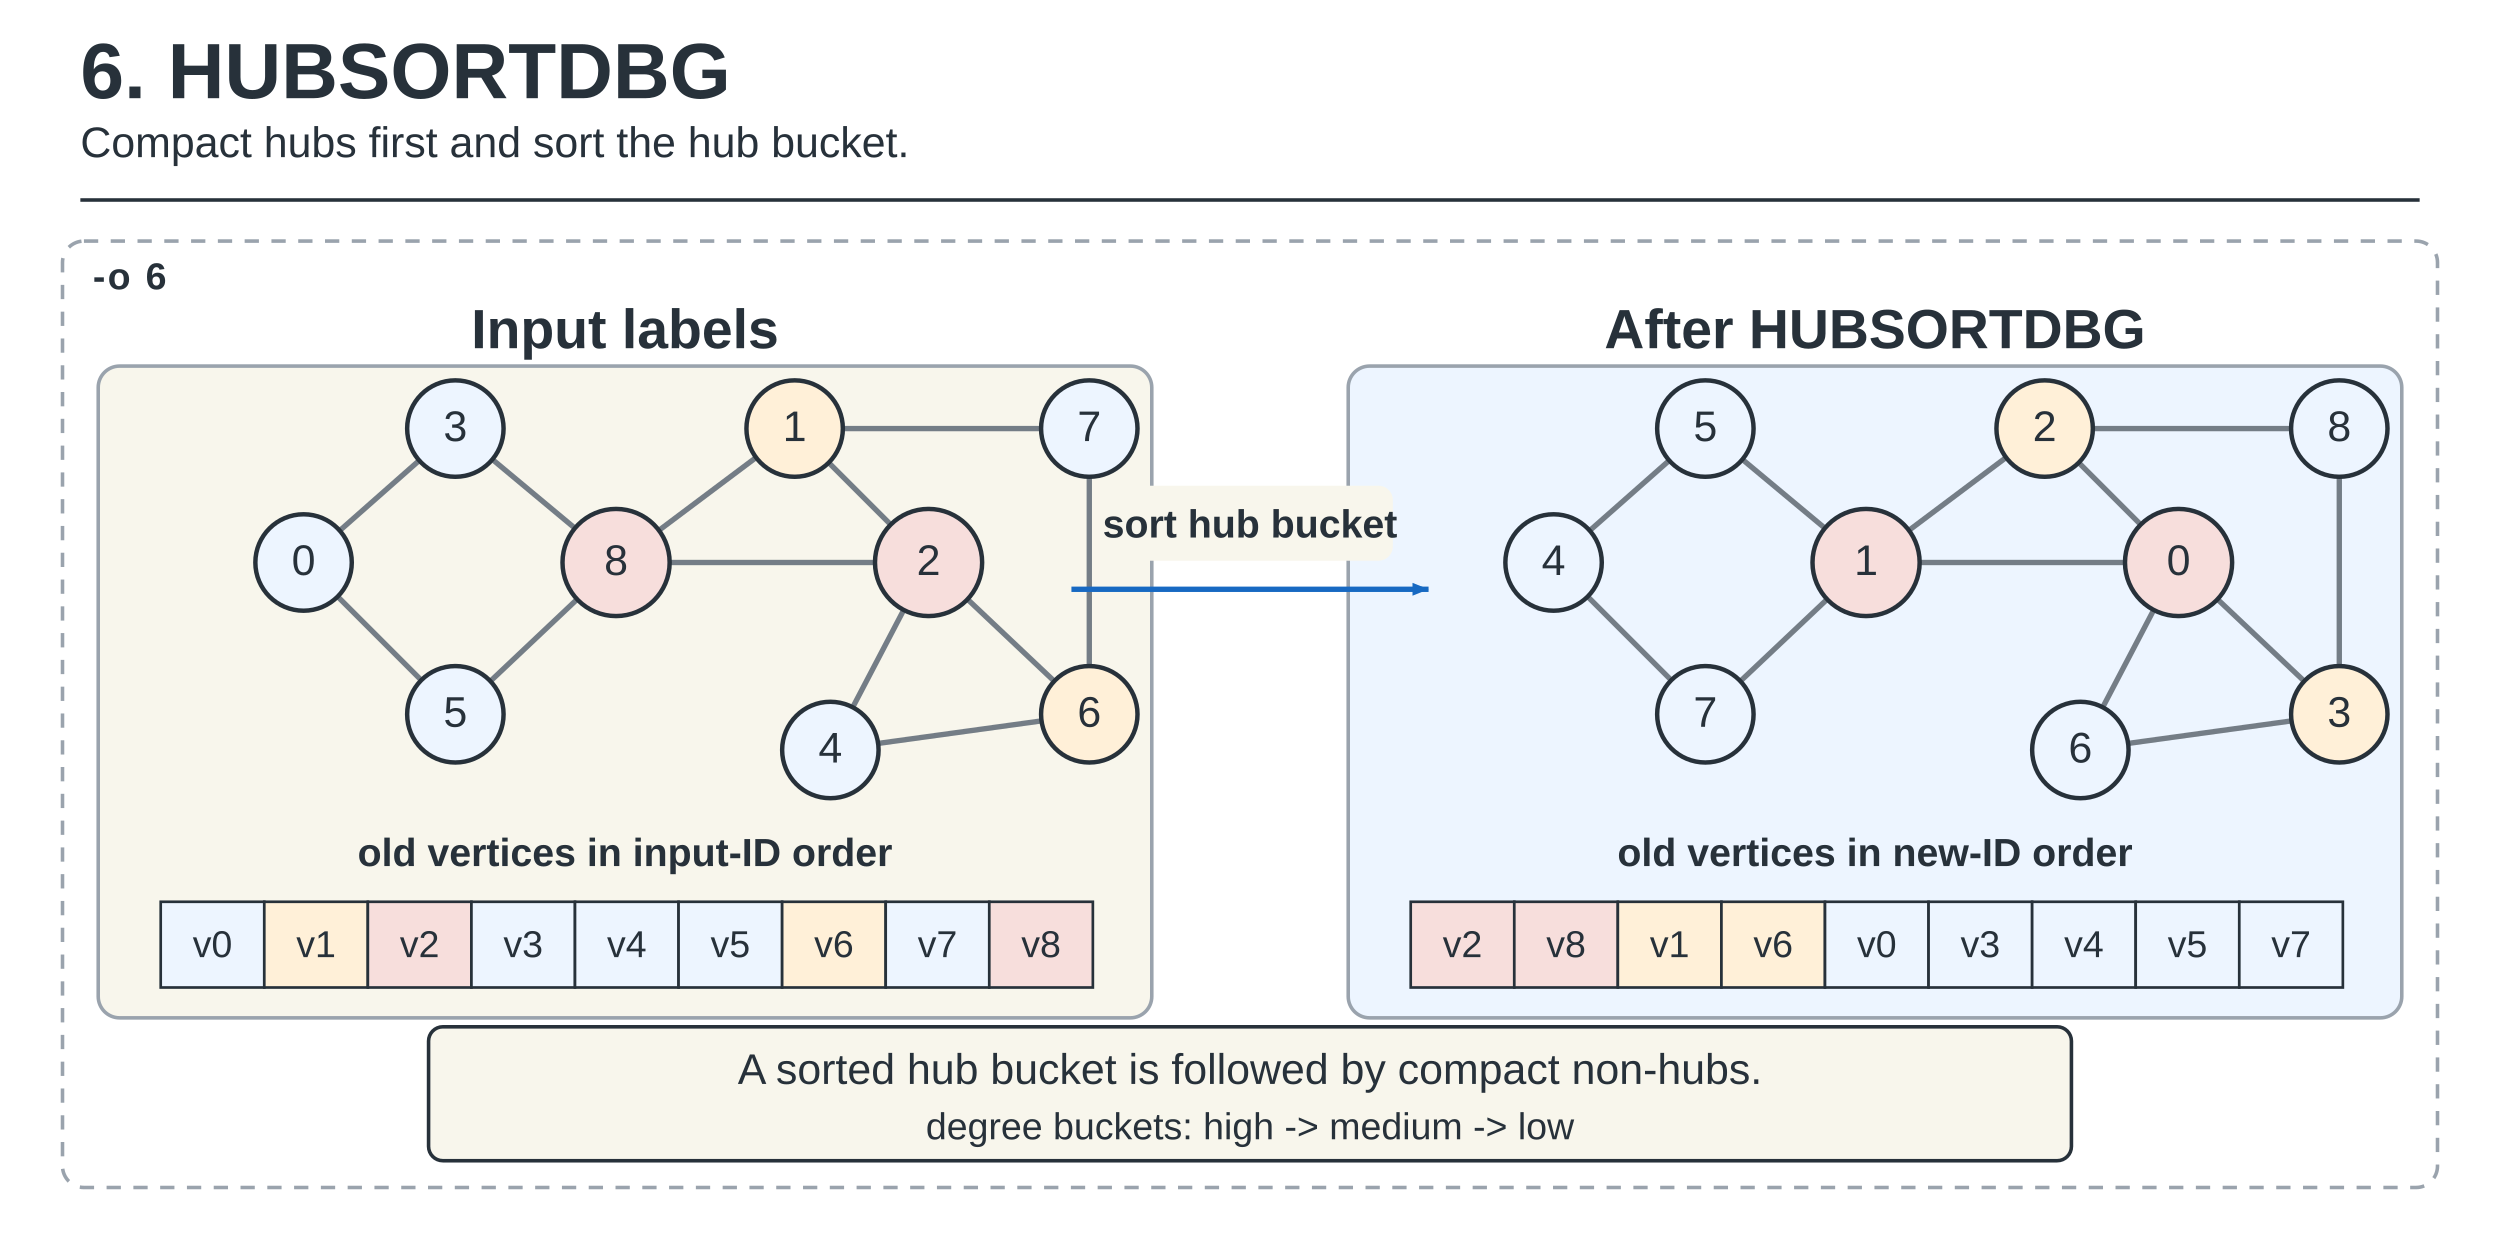
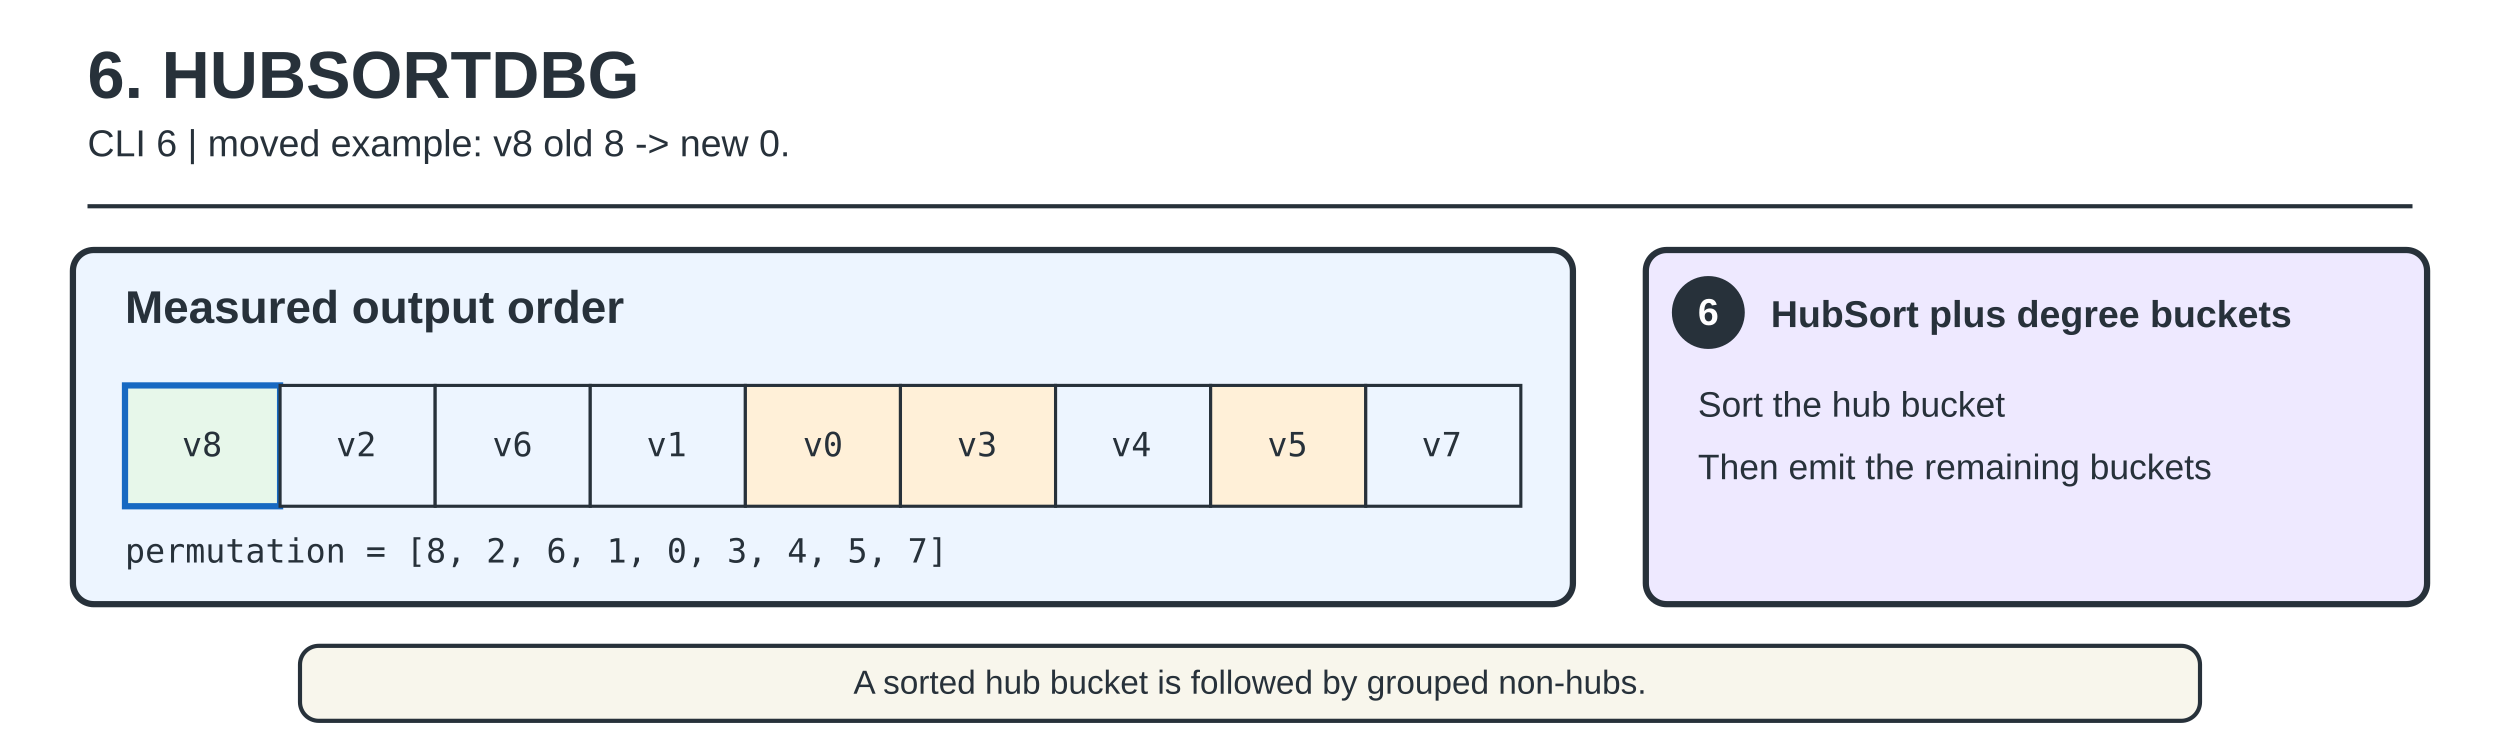
- <svg xmlns="http://www.w3.org/2000/svg" width="1400" height="700" viewBox="0 0 1400 700" role="img" aria-labelledby="title desc" fill="#27313A">
+ <svg xmlns="http://www.w3.org/2000/svg" width="1200" height="360" viewBox="0 0 1200 360" role="img" aria-labelledby="title desc" fill="#27313A">
  <defs>
-     <marker id="arrow" viewBox="0 0 10 8" markerWidth="9" markerHeight="8" refX="10" refY="4" orient="auto" markerUnits="userSpaceOnUse">
+     <marker id="arrow" viewBox="0 0 10 8" markerWidth="10" markerHeight="8" refX="10" refY="4" orient="auto" markerUnits="userSpaceOnUse">
      <path d="M0 0 L10 4 L0 8 Z" fill="#1769C2" />
-     </marker>
-     <marker id="edge-arrow" viewBox="0 0 8 6" markerWidth="7" markerHeight="6" refX="8" refY="3" orient="auto" markerUnits="userSpaceOnUse">
-       <path d="M0 0 L8 3 L0 6 Z" fill="#747D86" />
    </marker>
    <style>
      :root{color-scheme:light dark}
      @media(prefers-color-scheme:dark){
        [fill="#27313A"]{fill:#ECE7DD}[stroke="#27313A"]{stroke:#ECE7DD}
-         [fill="#FFFFFF"]{fill:#1E2327}
-         [fill="#F8F6EC"]{fill:#252A2E}[fill="#EDF5FF"]{fill:#273846}
-         [fill="#E7F7EA"]{fill:#24382A}[fill="#FFF0D8"]{fill:#3B3122}
-         [fill="#F7DEDC"]{fill:#3D292A}[fill="#EEE9FF"]{fill:#302C3C}
-         [stroke="#9AA3AD"]{stroke:#747D86}
+         [fill="#FFFFFF"]{fill:#1E2327}[fill="#F8F6EC"]{fill:#252A2E}
+         [fill="#EDF5FF"]{fill:#273846}[fill="#E7F7EA"]{fill:#24382A}
+         [fill="#FFF0D8"]{fill:#3B3122}[fill="#F7DEDC"]{fill:#3D292A}
+         [fill="#EEE9FF"]{fill:#302C3C}[stroke="#9AA3AD"]{stroke:#747D86}
+         [stroke="#1769C2"]{stroke:#63A8FF}[fill="#1769C2"]{fill:#63A8FF}
+         .arrow{stroke:#63A8FF!important}.edge{stroke:#ECE7DD!important}
      }
-       .sans{font-family:Arial,Helvetica,sans-serif}.title{font-size:44px;font-weight:700}
-       .subtitle{font-size:24px}.domain{font-size:21px;font-weight:700;letter-spacing:1.3px}
-       .heading{font-size:31px;font-weight:700}.body{font-size:24px}
-       .label{font-size:22px;font-weight:700}.small{font-size:21px}
-       .flow{fill:none;stroke:#1769C2;stroke-width:3;marker-end:url(#arrow)}
-           .graph-panel{stroke:#9AA3AD;stroke-width:2}
+       .sans{font-family:Arial,Helvetica,sans-serif}
+       .mono{font-family:"SFMono-Regular",Consolas,monospace}
+       .title{font-size:32px;font-weight:700}.subtitle{font-size:18px}
+       .domain{font-size:16px;font-weight:700;letter-spacing:1.2px}.heading{font-size:22px;font-weight:700}
+       .label{font-size:18px;font-weight:700}.body{font-size:17px}.small{font-size:16px}
+       .arrow{fill:none;stroke:#1769C2;stroke-width:3;marker-end:url(#arrow)}
+       .edge{stroke:#27313A;stroke-width:2.2}
    </style>
  </defs>
-   <rect width="1400" height="700" fill="#FFFFFF" />
-   <text x="45" y="55" class="sans title">6. HUBSORTDBG</text>
-   <text x="45" y="88" class="sans subtitle">Compact hubs first and sort the hub bucket.</text>
-   <line x1="45" y1="112" x2="1355" y2="112" stroke="#27313A" stroke-width="2" />
-   <rect x="35" y="135" width="1330" height="530" rx="12" fill="none" stroke="#9AA3AD" stroke-width="2" stroke-dasharray="8 7" />
-   <text x="52" y="162" class="sans domain">-o 6</text>
-   <text x="350" y="195" text-anchor="middle" class="sans heading">Input labels</text>
-   <text x="1050" y="195" text-anchor="middle" class="sans heading">After HUBSORTDBG</text>
-   <rect x="55" y="205" width="590" height="365" rx="12" fill="#F8F6EC" class="graph-panel" />
-   <rect x="755" y="205" width="590" height="365" rx="12" fill="#EDF5FF" class="graph-panel" />
-   <line x1="170" y1="315" x2="255" y2="240" stroke="#747D86" stroke-width="3" />
-   <line x1="170" y1="315" x2="255" y2="400" stroke="#747D86" stroke-width="3" />
-   <line x1="255" y1="240" x2="345" y2="315" stroke="#747D86" stroke-width="3" />
-   <line x1="255" y1="400" x2="345" y2="315" stroke="#747D86" stroke-width="3" />
-   <line x1="345" y1="315" x2="445" y2="240" stroke="#747D86" stroke-width="3" />
-   <line x1="345" y1="315" x2="520" y2="315" stroke="#747D86" stroke-width="3" />
-   <line x1="445" y1="240" x2="520" y2="315" stroke="#747D86" stroke-width="3" />
-   <line x1="445" y1="240" x2="610" y2="240" stroke="#747D86" stroke-width="3" />
-   <line x1="520" y1="315" x2="465" y2="420" stroke="#747D86" stroke-width="3" />
-   <line x1="520" y1="315" x2="610" y2="400" stroke="#747D86" stroke-width="3" />
-   <line x1="465" y1="420" x2="610" y2="400" stroke="#747D86" stroke-width="3" />
-   <line x1="610" y1="400" x2="610" y2="240" stroke="#747D86" stroke-width="3" />
-   <circle cx="170" cy="315" r="27" fill="#EDF5FF" stroke="#27313A" stroke-width="2.5" />
-   <text x="170" y="322" text-anchor="middle" class="sans body">0</text>
-   <circle cx="255" cy="240" r="27" fill="#EDF5FF" stroke="#27313A" stroke-width="2.5" />
-   <text x="255" y="247" text-anchor="middle" class="sans body">3</text>
-   <circle cx="255" cy="400" r="27" fill="#EDF5FF" stroke="#27313A" stroke-width="2.5" />
-   <text x="255" y="407" text-anchor="middle" class="sans body">5</text>
-   <circle cx="345" cy="315" r="30" fill="#F7DEDC" stroke="#27313A" stroke-width="2.5" />
-   <text x="345" y="322" text-anchor="middle" class="sans body">8</text>
-   <circle cx="445" cy="240" r="27" fill="#FFF0D8" stroke="#27313A" stroke-width="2.5" />
-   <text x="445" y="247" text-anchor="middle" class="sans body">1</text>
-   <circle cx="520" cy="315" r="30" fill="#F7DEDC" stroke="#27313A" stroke-width="2.5" />
-   <text x="520" y="322" text-anchor="middle" class="sans body">2</text>
-   <circle cx="465" cy="420" r="27" fill="#EDF5FF" stroke="#27313A" stroke-width="2.5" />
-   <text x="465" y="427" text-anchor="middle" class="sans body">4</text>
-   <circle cx="610" cy="400" r="27" fill="#FFF0D8" stroke="#27313A" stroke-width="2.5" />
-   <text x="610" y="407" text-anchor="middle" class="sans body">6</text>
-   <circle cx="610" cy="240" r="27" fill="#EDF5FF" stroke="#27313A" stroke-width="2.5" />
-   <text x="610" y="247" text-anchor="middle" class="sans body">7</text>
-   <path d="M600 330 H800" class="flow" />
-   <rect x="620" y="272" width="160" height="42" rx="8" fill="#F8F6EC" />
-   <text x="700" y="301" text-anchor="middle" class="sans label">sort hub bucket</text>
-   <line x1="870" y1="315" x2="955" y2="240" stroke="#747D86" stroke-width="3" />
-   <line x1="870" y1="315" x2="955" y2="400" stroke="#747D86" stroke-width="3" />
-   <line x1="955" y1="240" x2="1045" y2="315" stroke="#747D86" stroke-width="3" />
-   <line x1="955" y1="400" x2="1045" y2="315" stroke="#747D86" stroke-width="3" />
-   <line x1="1045" y1="315" x2="1145" y2="240" stroke="#747D86" stroke-width="3" />
-   <line x1="1045" y1="315" x2="1220" y2="315" stroke="#747D86" stroke-width="3" />
-   <line x1="1145" y1="240" x2="1220" y2="315" stroke="#747D86" stroke-width="3" />
-   <line x1="1145" y1="240" x2="1310" y2="240" stroke="#747D86" stroke-width="3" />
-   <line x1="1220" y1="315" x2="1165" y2="420" stroke="#747D86" stroke-width="3" />
-   <line x1="1220" y1="315" x2="1310" y2="400" stroke="#747D86" stroke-width="3" />
-   <line x1="1165" y1="420" x2="1310" y2="400" stroke="#747D86" stroke-width="3" />
-   <line x1="1310" y1="400" x2="1310" y2="240" stroke="#747D86" stroke-width="3" />
-   <circle cx="870" cy="315" r="27" fill="#EDF5FF" stroke="#27313A" stroke-width="2.5" />
-   <text x="870" y="322" text-anchor="middle" class="sans body">4</text>
-   <circle cx="955" cy="240" r="27" fill="#EDF5FF" stroke="#27313A" stroke-width="2.5" />
-   <text x="955" y="247" text-anchor="middle" class="sans body">5</text>
-   <circle cx="955" cy="400" r="27" fill="#EDF5FF" stroke="#27313A" stroke-width="2.5" />
-   <text x="955" y="407" text-anchor="middle" class="sans body">7</text>
-   <circle cx="1045" cy="315" r="30" fill="#F7DEDC" stroke="#27313A" stroke-width="2.5" />
-   <text x="1045" y="322" text-anchor="middle" class="sans body">1</text>
-   <circle cx="1145" cy="240" r="27" fill="#FFF0D8" stroke="#27313A" stroke-width="2.5" />
-   <text x="1145" y="247" text-anchor="middle" class="sans body">2</text>
-   <circle cx="1220" cy="315" r="30" fill="#F7DEDC" stroke="#27313A" stroke-width="2.5" />
-   <text x="1220" y="322" text-anchor="middle" class="sans body">0</text>
-   <circle cx="1165" cy="420" r="27" fill="#EDF5FF" stroke="#27313A" stroke-width="2.5" />
-   <text x="1165" y="427" text-anchor="middle" class="sans body">6</text>
-   <circle cx="1310" cy="400" r="27" fill="#FFF0D8" stroke="#27313A" stroke-width="2.5" />
-   <text x="1310" y="407" text-anchor="middle" class="sans body">3</text>
-   <circle cx="1310" cy="240" r="27" fill="#EDF5FF" stroke="#27313A" stroke-width="2.5" />
-   <text x="1310" y="247" text-anchor="middle" class="sans body">8</text>
-   <text x="350" y="485" text-anchor="middle" class="sans label">old vertices in input-ID order</text>
-   <text x="1050" y="485" text-anchor="middle" class="sans label">old vertices in new-ID order</text>
-   <rect x="90" y="505" width="58" height="48" fill="#EDF5FF" stroke="#27313A" stroke-width="1.5" />
-   <text x="119" y="536" text-anchor="middle" class="sans small">v0</text>
-   <rect x="148" y="505" width="58" height="48" fill="#FFF0D8" stroke="#27313A" stroke-width="1.5" />
-   <text x="177" y="536" text-anchor="middle" class="sans small">v1</text>
-   <rect x="206" y="505" width="58" height="48" fill="#F7DEDC" stroke="#27313A" stroke-width="1.5" />
-   <text x="235" y="536" text-anchor="middle" class="sans small">v2</text>
-   <rect x="264" y="505" width="58" height="48" fill="#EDF5FF" stroke="#27313A" stroke-width="1.5" />
-   <text x="293" y="536" text-anchor="middle" class="sans small">v3</text>
-   <rect x="322" y="505" width="58" height="48" fill="#EDF5FF" stroke="#27313A" stroke-width="1.5" />
-   <text x="351" y="536" text-anchor="middle" class="sans small">v4</text>
-   <rect x="380" y="505" width="58" height="48" fill="#EDF5FF" stroke="#27313A" stroke-width="1.5" />
-   <text x="409" y="536" text-anchor="middle" class="sans small">v5</text>
-   <rect x="438" y="505" width="58" height="48" fill="#FFF0D8" stroke="#27313A" stroke-width="1.5" />
-   <text x="467" y="536" text-anchor="middle" class="sans small">v6</text>
-   <rect x="496" y="505" width="58" height="48" fill="#EDF5FF" stroke="#27313A" stroke-width="1.5" />
-   <text x="525" y="536" text-anchor="middle" class="sans small">v7</text>
-   <rect x="554" y="505" width="58" height="48" fill="#F7DEDC" stroke="#27313A" stroke-width="1.5" />
-   <text x="583" y="536" text-anchor="middle" class="sans small">v8</text>
-   <rect x="790" y="505" width="58" height="48" fill="#F7DEDC" stroke="#27313A" stroke-width="1.5" />
-   <text x="819" y="536" text-anchor="middle" class="sans small">v2</text>
-   <rect x="848" y="505" width="58" height="48" fill="#F7DEDC" stroke="#27313A" stroke-width="1.5" />
-   <text x="877" y="536" text-anchor="middle" class="sans small">v8</text>
-   <rect x="906" y="505" width="58" height="48" fill="#FFF0D8" stroke="#27313A" stroke-width="1.5" />
-   <text x="935" y="536" text-anchor="middle" class="sans small">v1</text>
-   <rect x="964" y="505" width="58" height="48" fill="#FFF0D8" stroke="#27313A" stroke-width="1.5" />
-   <text x="993" y="536" text-anchor="middle" class="sans small">v6</text>
-   <rect x="1022" y="505" width="58" height="48" fill="#EDF5FF" stroke="#27313A" stroke-width="1.5" />
-   <text x="1051" y="536" text-anchor="middle" class="sans small">v0</text>
-   <rect x="1080" y="505" width="58" height="48" fill="#EDF5FF" stroke="#27313A" stroke-width="1.5" />
-   <text x="1109" y="536" text-anchor="middle" class="sans small">v3</text>
-   <rect x="1138" y="505" width="58" height="48" fill="#EDF5FF" stroke="#27313A" stroke-width="1.5" />
-   <text x="1167" y="536" text-anchor="middle" class="sans small">v4</text>
-   <rect x="1196" y="505" width="58" height="48" fill="#EDF5FF" stroke="#27313A" stroke-width="1.5" />
-   <text x="1225" y="536" text-anchor="middle" class="sans small">v5</text>
-   <rect x="1254" y="505" width="58" height="48" fill="#EDF5FF" stroke="#27313A" stroke-width="1.5" />
-   <text x="1283" y="536" text-anchor="middle" class="sans small">v7</text>
-   <rect x="240" y="575" width="920" height="75" rx="8" fill="#F8F6EC" stroke="#27313A" stroke-width="2" />
-   <text x="700" y="607" text-anchor="middle" class="sans body">A sorted hub bucket is followed by compact non-hubs.</text>
-   <text x="700" y="638" text-anchor="middle" class="sans small">degree buckets: high -&gt; medium -&gt; low</text>
+   <rect width="1200" height="360" fill="#FFFFFF" />
+   <text x="42" y="47" class="sans title">6. HUBSORTDBG</text>
+   <text x="42" y="75" class="sans subtitle">CLI 6 | moved example: v8 old 8 -&gt; new 0.</text>
+   <line x1="42" y1="99" x2="1158" y2="99" stroke="#27313A" stroke-width="2" />
+   <rect x="35" y="120" width="720" height="170" rx="10" fill="#EDF5FF" stroke="#27313A" stroke-width="3" />
+   <text x="60" y="155" class="sans heading">Measured output order</text>
+   <rect x="60.00" y="185" width="74.44" height="58" fill="#E7F7EA" stroke="#1769C2" stroke-width="3" />
+   <text x="97" y="219" class="mono small" text-anchor="middle">v8</text>
+   <rect x="134.44" y="185" width="74.44" height="58" fill="#EDF5FF" stroke="#27313A" stroke-width="1.5" />
+   <text x="171" y="219" class="mono small" text-anchor="middle">v2</text>
+   <rect x="208.89" y="185" width="74.44" height="58" fill="#EDF5FF" stroke="#27313A" stroke-width="1.5" />
+   <text x="246" y="219" class="mono small" text-anchor="middle">v6</text>
+   <rect x="283.33" y="185" width="74.44" height="58" fill="#EDF5FF" stroke="#27313A" stroke-width="1.5" />
+   <text x="320" y="219" class="mono small" text-anchor="middle">v1</text>
+   <rect x="357.78" y="185" width="74.44" height="58" fill="#FFF0D8" stroke="#27313A" stroke-width="1.5" />
+   <text x="395" y="219" class="mono small" text-anchor="middle">v0</text>
+   <rect x="432.22" y="185" width="74.44" height="58" fill="#FFF0D8" stroke="#27313A" stroke-width="1.5" />
+   <text x="469" y="219" class="mono small" text-anchor="middle">v3</text>
+   <rect x="506.67" y="185" width="74.44" height="58" fill="#EDF5FF" stroke="#27313A" stroke-width="1.5" />
+   <text x="543" y="219" class="mono small" text-anchor="middle">v4</text>
+   <rect x="581.11" y="185" width="74.44" height="58" fill="#FFF0D8" stroke="#27313A" stroke-width="1.5" />
+   <text x="618" y="219" class="mono small" text-anchor="middle">v5</text>
+   <rect x="655.56" y="185" width="74.44" height="58" fill="#EDF5FF" stroke="#27313A" stroke-width="1.5" />
+   <text x="692" y="219" class="mono small" text-anchor="middle">v7</text>
+   <text x="60" y="270" class="mono small">permutation = [8, 2, 6, 1, 0, 3, 4, 5, 7]</text>
+   <rect x="790" y="120" width="375" height="170" rx="10" fill="#EEE9FF" stroke="#27313A" stroke-width="3" />
+   <circle cx="820" cy="150" r="17" fill="#27313A" stroke="#27313A" stroke-width="1" />
+   <text x="820" y="156" class="sans label" text-anchor="middle" fill="#FFFFFF">6</text>
+   <text x="850" y="157" class="sans label">HubSort plus degree buckets</text>
+   <text x="815" y="200" class="sans body">Sort the hub bucket</text>
+   <text x="815" y="230" class="sans body">Then emit the remaining buckets</text>
+   <rect x="144" y="310" width="912" height="36" rx="9" fill="#F8F6EC" stroke="#27313A" stroke-width="2" />
+   <text x="600" y="333" class="sans small" text-anchor="middle">A sorted hub bucket is followed by grouped non-hubs.</text>
</svg>
